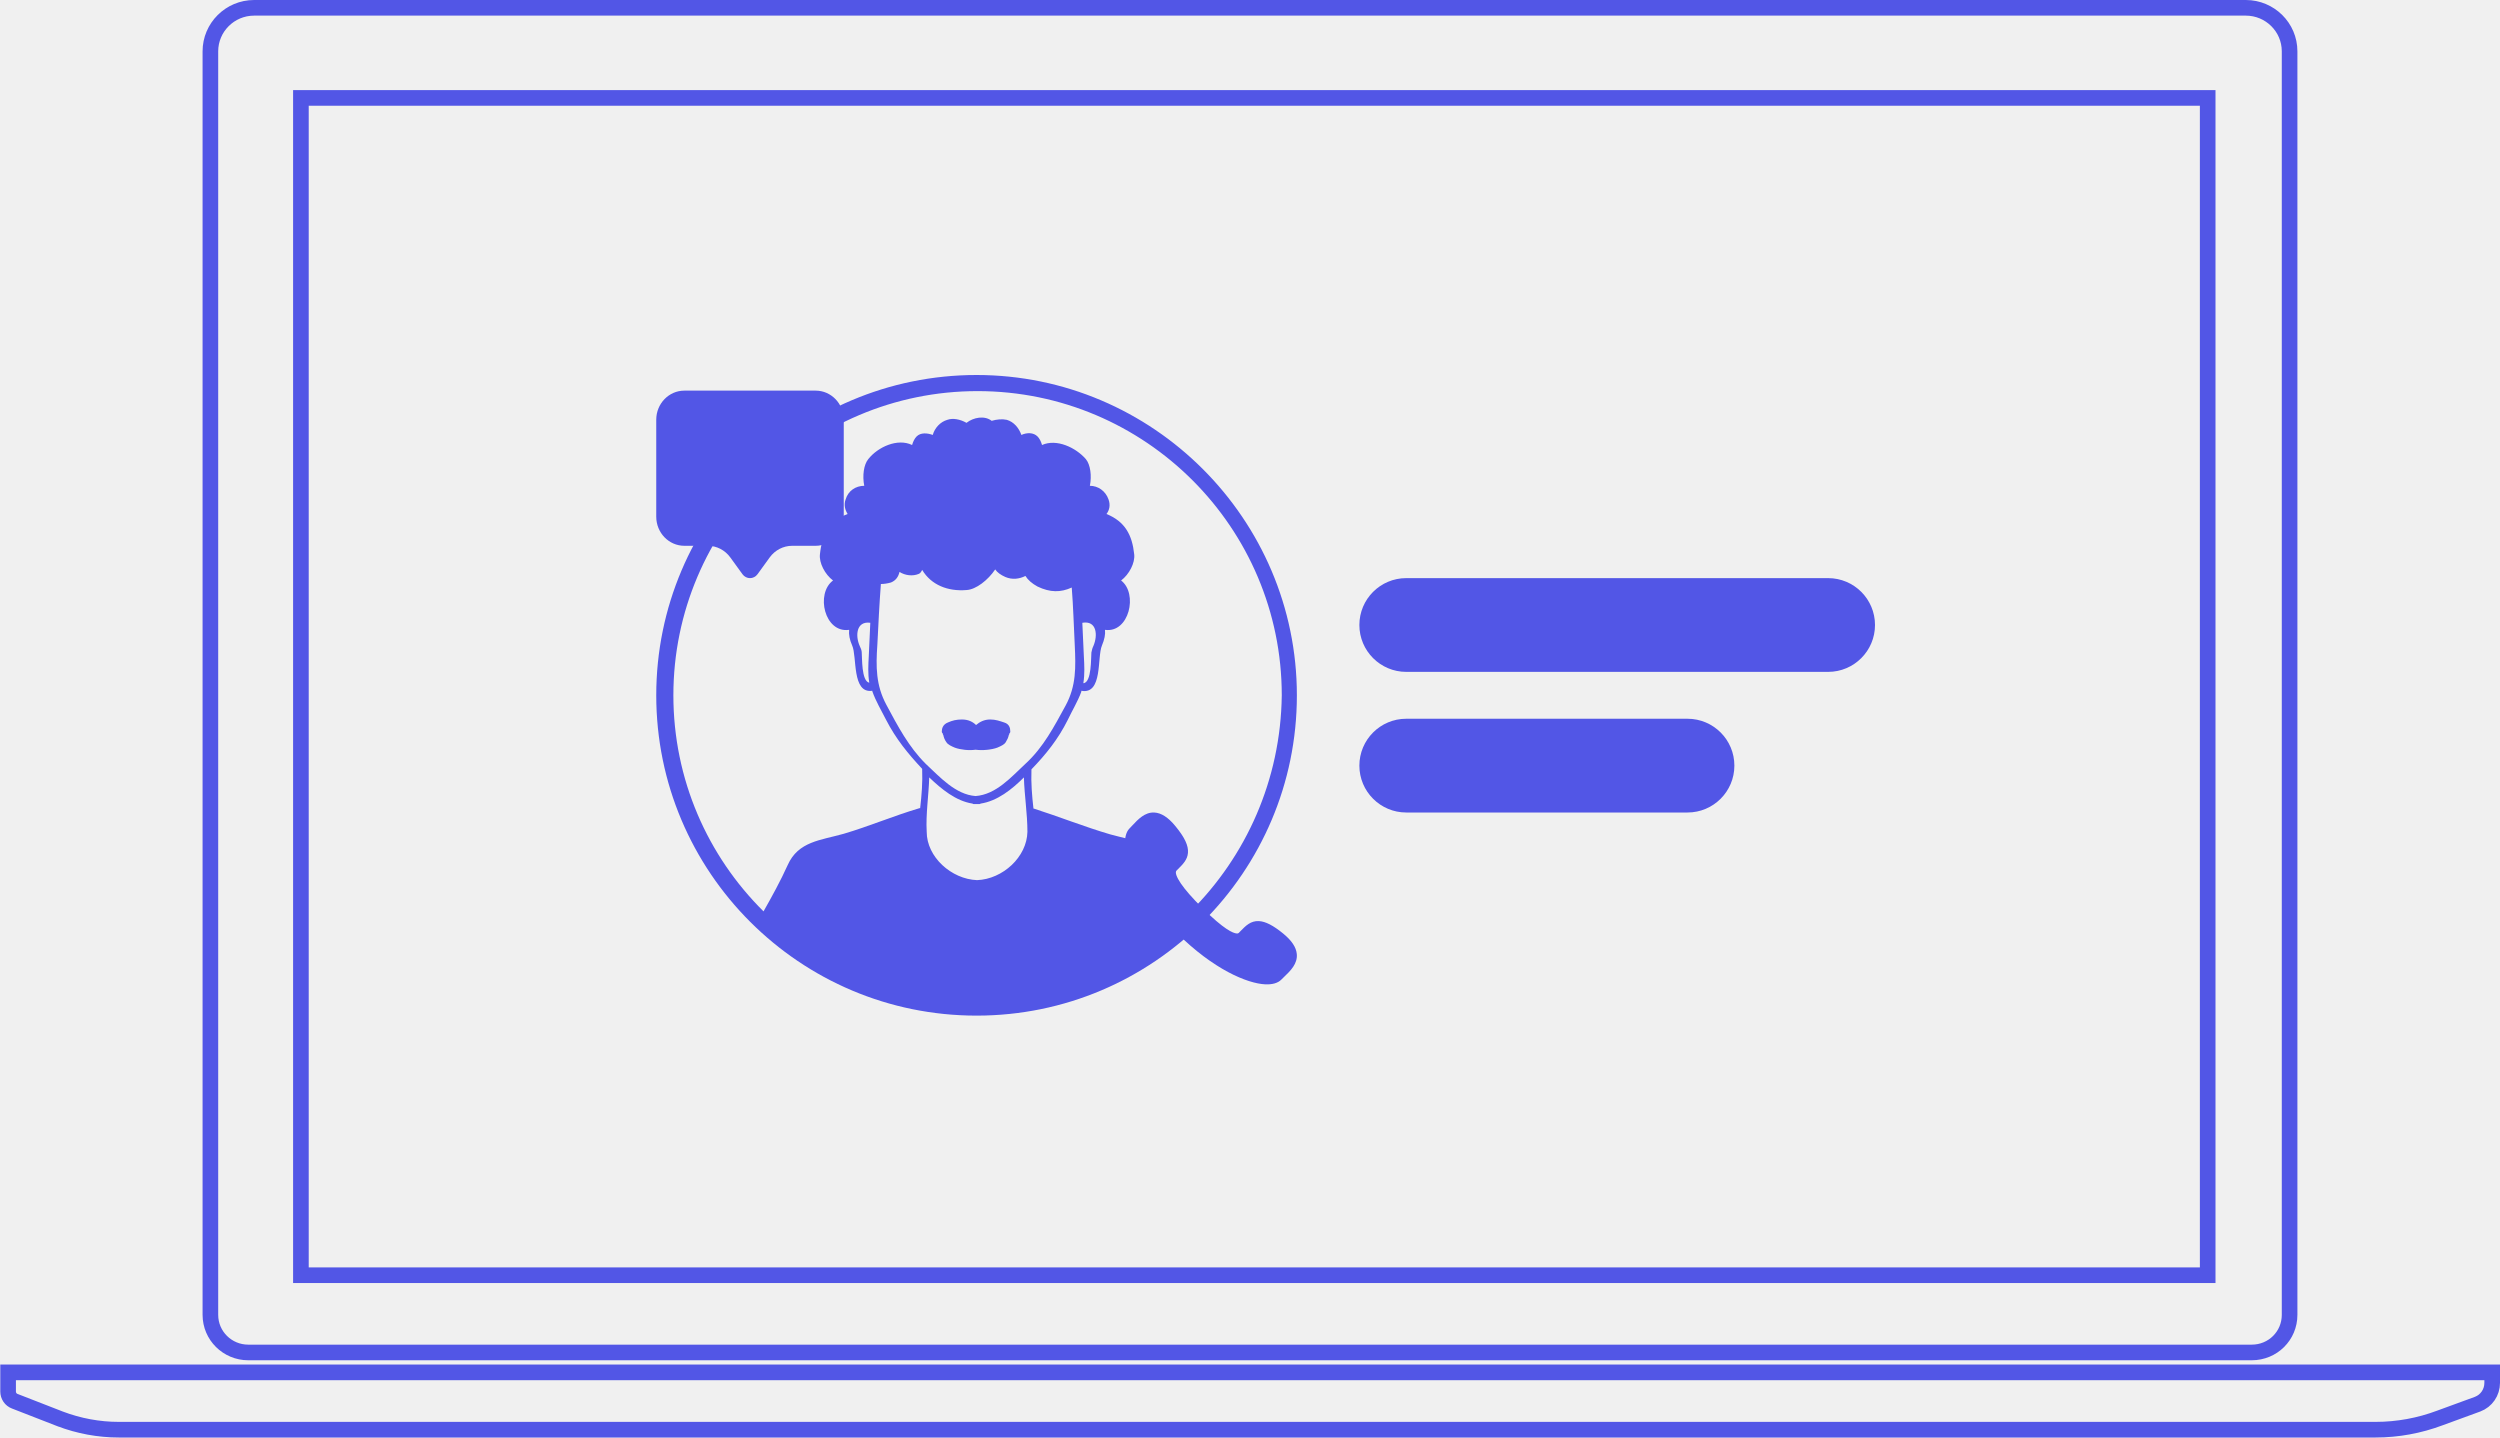
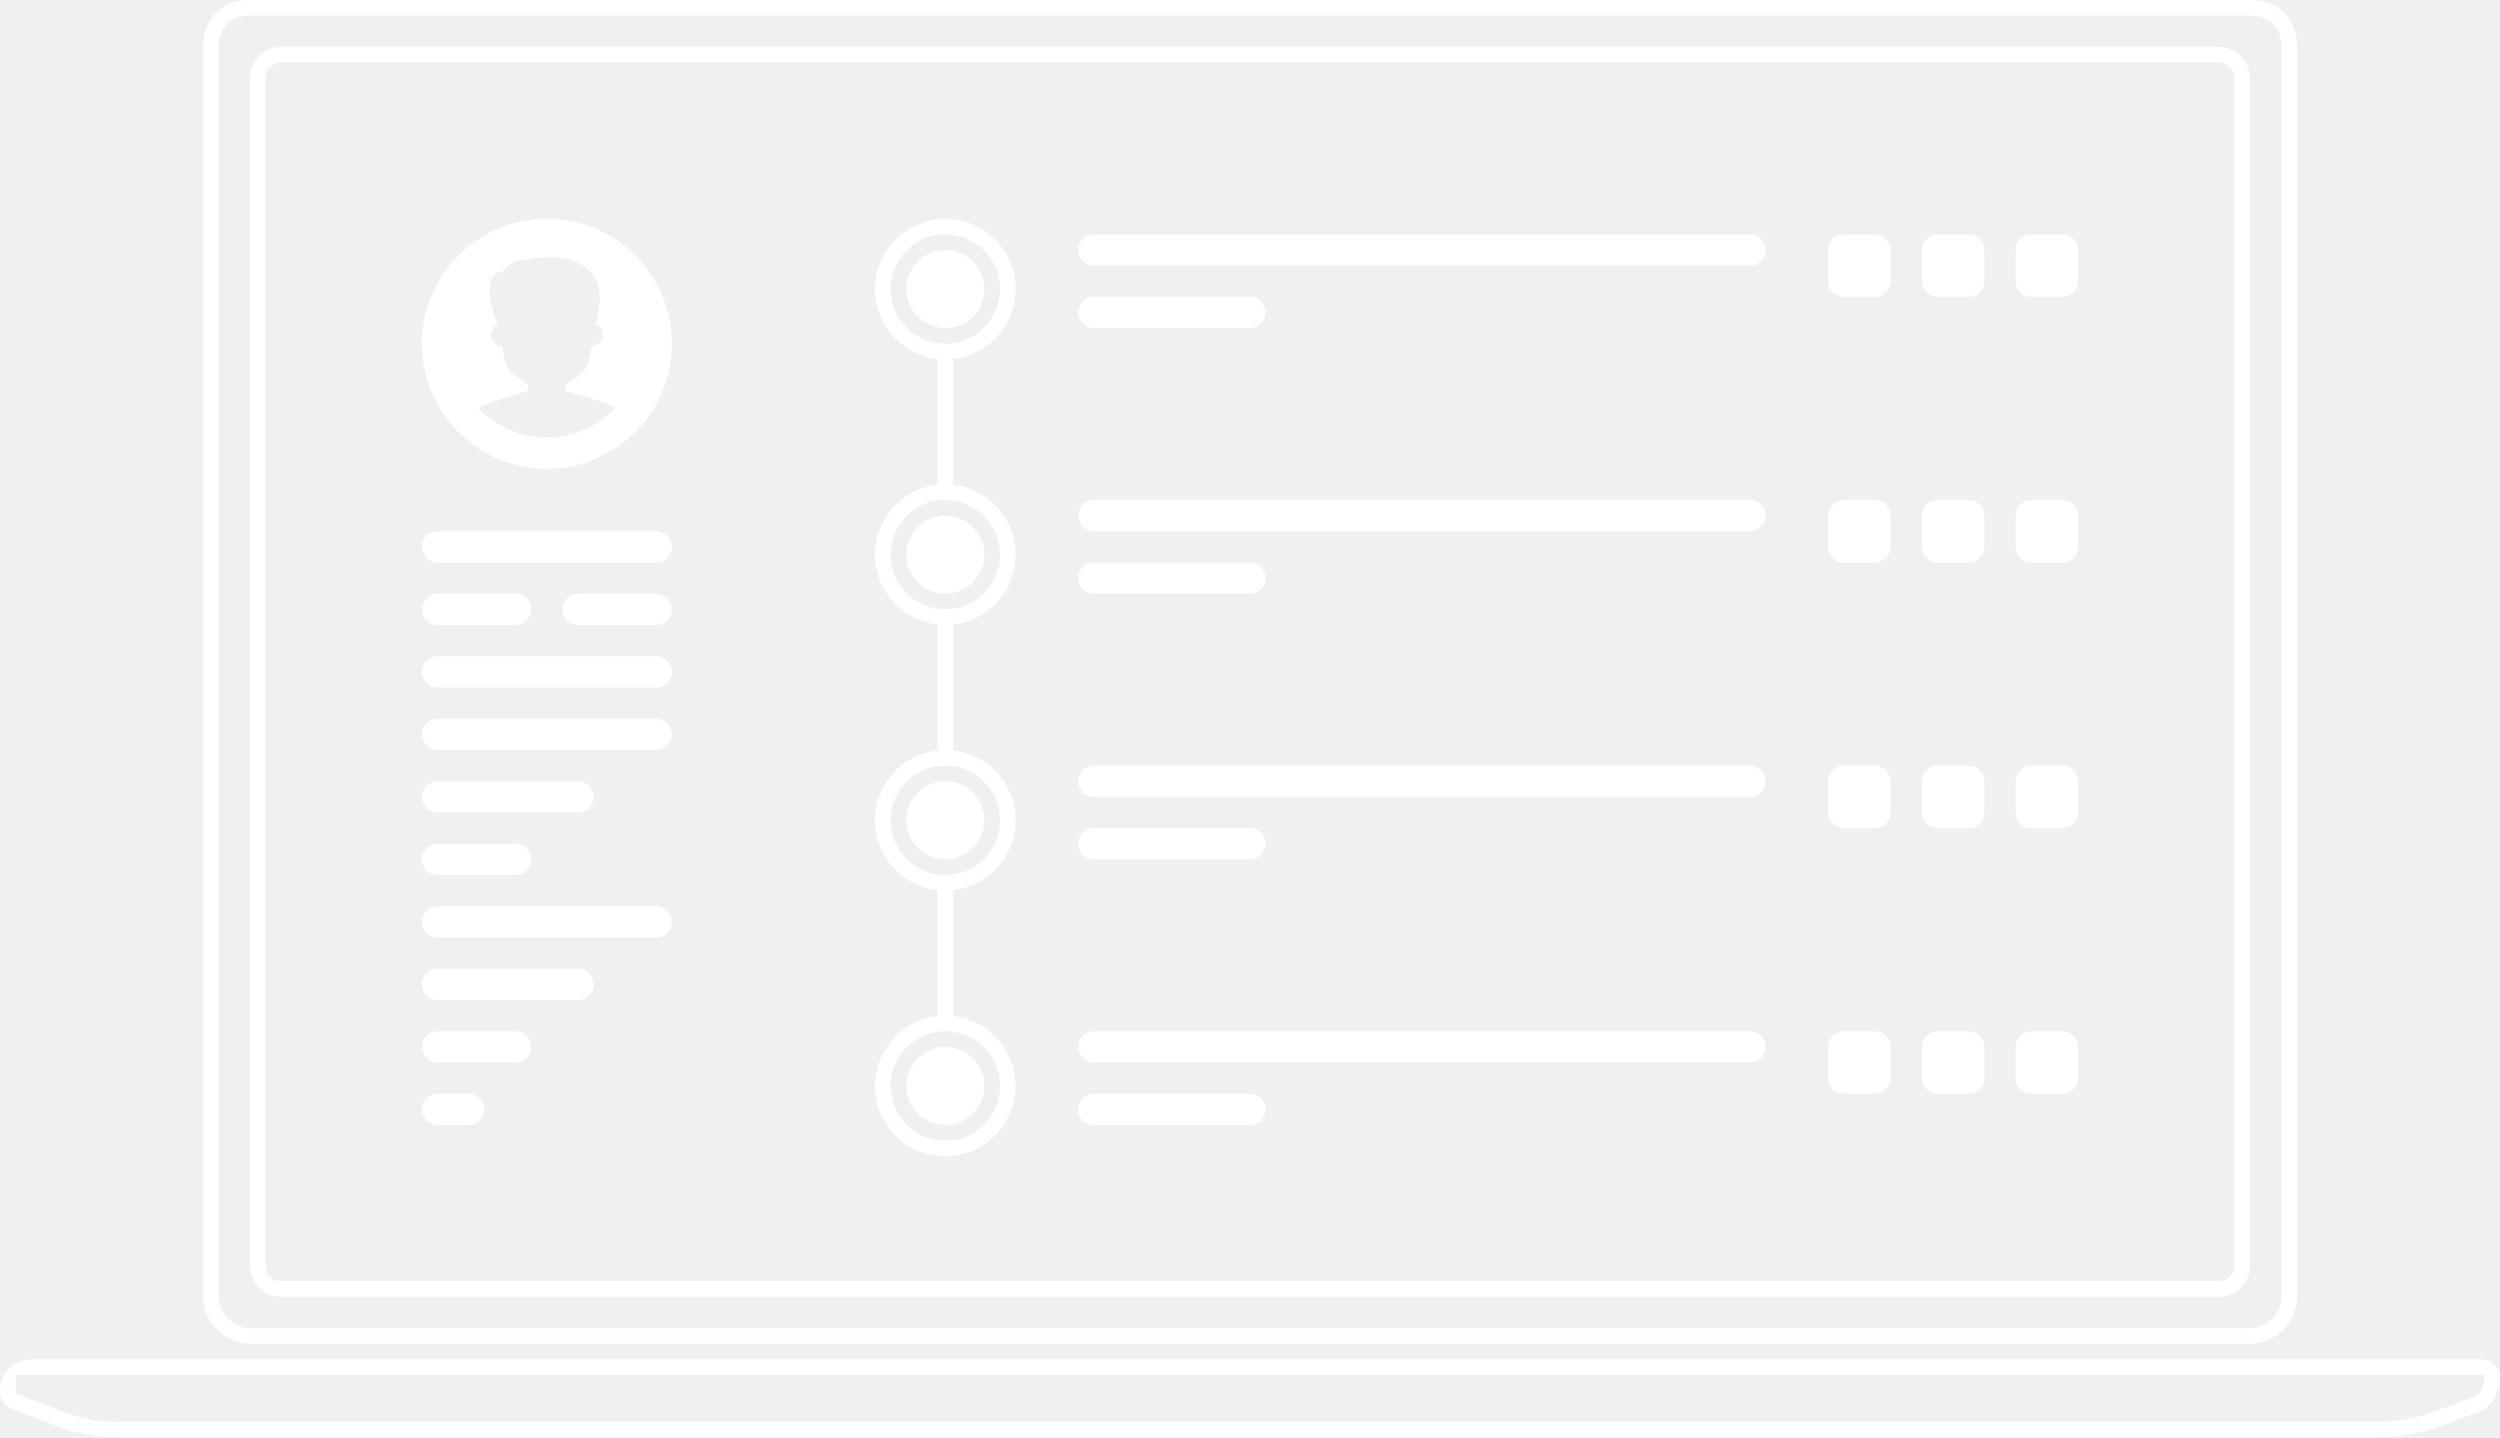
<svg xmlns="http://www.w3.org/2000/svg" width="160" height="92" viewBox="0 0 160 92" fill="none">
-   <path d="M146.534 3.284V84.152C146.534 85.487 145.462 86.557 144.112 86.557H15.886C14.554 86.557 13.465 85.485 13.465 84.152V3.284C13.465 1.758 14.71 0.5 16.268 0.5H143.73C145.273 0.5 146.534 1.742 146.534 3.284Z" stroke="#5256E6" />
-   <path d="M156.159 90.748L156.159 90.748L156.164 90.746L158.566 89.867C159.13 89.654 159.5 89.117 159.5 88.499V87.832H0.519V89.054C0.519 89.334 0.686 89.581 0.939 89.676L0.944 89.678L3.842 90.806C3.842 90.806 3.843 90.806 3.844 90.807C5.047 91.263 6.322 91.5 7.596 91.5H152.041C153.45 91.5 154.841 91.243 156.159 90.748Z" stroke="#5256E6" />
-   <path d="M19.258 81.614V6.267H141.292V81.614H19.258Z" stroke="#5256E6" />
-   <path d="M62.5 24C51.186 24 42 33.186 42 44.5C42 55.814 51.186 65 62.5 65C73.814 65 83 55.814 83 44.5C83 33.219 73.781 24 62.5 24ZM59.47 49.754C60.244 50.495 61.178 51.269 62.242 51.43C62.274 51.462 62.307 51.462 62.371 51.462C62.403 51.462 62.435 51.462 62.5 51.462C62.532 51.462 62.565 51.462 62.629 51.462C62.693 51.462 62.726 51.462 62.758 51.43C63.822 51.269 64.756 50.528 65.53 49.754C65.562 50.914 65.755 52.075 65.755 53.235C65.723 54.847 64.176 56.265 62.532 56.329C60.888 56.265 59.309 54.847 59.309 53.235C59.245 52.075 59.438 50.914 59.47 49.754ZM56.73 45.112C56.053 43.855 56.053 42.663 56.15 41.277C56.215 39.955 56.279 38.666 56.376 37.377C56.569 37.377 56.795 37.344 57.02 37.28C57.343 37.151 57.504 36.893 57.568 36.603C57.923 36.829 58.407 36.893 58.793 36.732C58.89 36.7 58.954 36.603 59.019 36.474C59.599 37.441 60.663 37.86 61.855 37.763C62.468 37.731 63.241 37.119 63.693 36.442C63.822 36.635 64.047 36.796 64.337 36.925C64.788 37.119 65.24 37.054 65.627 36.861C65.788 37.119 66.046 37.344 66.4 37.538C67.206 37.925 67.883 37.925 68.592 37.602C68.689 38.827 68.721 40.052 68.785 41.309C68.85 42.695 68.882 43.888 68.205 45.145C67.464 46.498 66.787 47.82 65.627 48.884C64.724 49.722 63.757 50.85 62.435 50.947C61.146 50.85 60.147 49.722 59.245 48.884C58.149 47.788 57.472 46.498 56.73 45.112ZM76.167 58.36C75.619 57.393 75.071 56.394 74.62 55.395C73.943 53.88 72.524 53.815 71.042 53.396C69.398 52.913 67.786 52.268 66.174 51.752C66.174 51.752 66.174 51.752 66.142 51.752C66.046 50.914 65.981 50.108 66.013 49.27V49.238C66.948 48.271 67.722 47.304 68.334 46.079C68.624 45.467 68.979 44.887 69.204 44.274C69.204 44.242 69.204 44.242 69.204 44.21C70.59 44.468 70.204 42.05 70.526 41.309C70.687 40.922 70.752 40.6 70.719 40.31C72.266 40.535 72.847 37.989 71.751 37.151C72.266 36.764 72.653 36.023 72.589 35.475C72.46 34.25 72.009 33.38 70.816 32.896C71.01 32.638 71.074 32.316 70.945 31.962C70.752 31.413 70.268 31.091 69.752 31.091C69.881 30.447 69.785 29.737 69.495 29.383C68.85 28.642 67.625 28.061 66.69 28.48C66.626 28.255 66.529 28.061 66.4 27.932C66.142 27.674 65.723 27.674 65.369 27.836C65.208 27.384 64.885 26.998 64.434 26.869C64.144 26.804 63.789 26.837 63.467 26.933C63.016 26.579 62.307 26.707 61.855 27.062C61.469 26.837 60.985 26.74 60.63 26.869C60.179 26.998 59.825 27.384 59.696 27.836C59.341 27.707 58.922 27.674 58.664 27.932C58.535 28.061 58.439 28.255 58.374 28.48C57.44 28.029 56.182 28.609 55.57 29.383C55.28 29.737 55.183 30.447 55.312 31.091C54.764 31.091 54.281 31.413 54.12 31.962C53.991 32.316 54.087 32.638 54.248 32.896C53.056 33.347 52.605 34.218 52.476 35.475C52.411 36.023 52.798 36.764 53.314 37.151C52.185 37.989 52.766 40.535 54.345 40.31C54.313 40.6 54.377 40.954 54.538 41.309C54.861 42.018 54.506 44.403 55.828 44.21V44.242C56.053 44.887 56.408 45.467 56.698 46.047C57.343 47.304 58.116 48.239 59.019 49.206V49.238C59.051 50.076 58.987 50.882 58.89 51.72H58.858C57.214 52.204 55.634 52.88 53.991 53.364C52.508 53.783 51.09 53.847 50.413 55.362C49.962 56.362 49.413 57.361 48.866 58.328C45.288 54.782 43.096 49.883 43.096 44.5C43.096 33.767 51.831 25.031 62.565 25.031C73.298 25.031 82.033 33.767 82.033 44.5C81.969 49.915 79.745 54.815 76.167 58.36ZM69.366 41.986C69.333 41.277 69.301 40.568 69.269 39.858C70.204 39.697 70.268 40.664 69.978 41.341C69.913 41.47 69.881 41.599 69.849 41.76C69.817 42.05 69.881 43.694 69.333 43.726C69.43 43.146 69.398 42.566 69.366 41.986ZM55.634 43.694C55.119 43.597 55.183 42.05 55.151 41.76C55.151 41.631 55.087 41.47 55.022 41.341C54.732 40.697 54.796 39.73 55.699 39.858C55.667 40.568 55.634 41.277 55.602 41.986C55.57 42.566 55.538 43.114 55.634 43.694Z" fill="#5256E6" />
-   <path d="M63.821 47.852C64.047 47.755 64.272 47.658 64.369 47.497C64.466 47.336 64.53 47.207 64.562 47.046C64.595 47.014 64.595 46.982 64.595 46.949C64.627 46.917 64.659 46.885 64.659 46.821C64.659 46.595 64.595 46.337 64.272 46.24C63.982 46.144 63.724 46.047 63.37 46.047C62.983 46.047 62.693 46.208 62.467 46.401C62.274 46.208 61.984 46.047 61.565 46.047C61.21 46.047 60.952 46.111 60.662 46.24C60.34 46.369 60.275 46.627 60.275 46.821C60.275 46.885 60.308 46.917 60.34 46.949C60.34 46.982 60.34 47.014 60.372 47.046C60.404 47.207 60.469 47.368 60.566 47.497C60.662 47.658 60.888 47.755 61.113 47.852C61.468 47.981 62.016 48.045 62.435 47.981C62.886 48.045 63.466 47.981 63.821 47.852Z" fill="#5256E6" />
-   <rect x="87" y="37" width="33" height="6" rx="3" fill="#5256E6" />
-   <rect x="87" y="46" width="24" height="6" rx="3" fill="#5256E6" />
-   <path d="M42 26.862C42 25.834 42.806 25 43.8 25H52.2C53.194 25 54 25.834 54 26.862V33.069C54 34.097 53.194 34.931 52.2 34.931H50.7C50.133 34.931 49.6 35.207 49.26 35.676L48.48 36.752C48.24 37.083 47.76 37.083 47.52 36.752L46.74 35.676C46.4 35.207 45.867 34.931 45.3 34.931H43.8C42.806 34.931 42 34.097 42 33.069V26.862Z" fill="#5256E6" />
-   <path d="M82.995 61.056C82.954 60.622 82.669 60.195 82.125 59.749C81.484 59.225 80.989 58.971 80.568 58.95C80.042 58.924 79.725 59.249 79.389 59.595C79.355 59.63 79.32 59.666 79.285 59.702C79.264 59.723 79.231 59.746 79.154 59.742C78.931 59.731 78.344 59.501 76.922 58.084C76.306 57.469 75.852 56.95 75.573 56.539C75.295 56.131 75.191 55.826 75.294 55.721C75.329 55.685 75.365 55.65 75.399 55.616C75.704 55.313 75.992 55.026 76.029 54.589C76.07 54.125 75.821 53.594 75.223 52.869C74.761 52.307 74.32 52.024 73.874 52.001C73.269 51.971 72.827 52.446 72.472 52.827C72.409 52.894 72.35 52.957 72.292 53.016C71.862 53.451 71.909 54.433 72.419 55.643C72.972 56.953 74.001 58.398 75.317 59.71C77.66 62.045 79.824 62.94 80.966 62.997C81.428 63.02 81.786 62.916 82.002 62.698C82.06 62.639 82.123 62.578 82.189 62.514C82.575 62.145 83.055 61.685 82.995 61.056Z" fill="#5256E6" />
+   <path fill-rule="evenodd" clip-rule="evenodd" d="M16 1C14.717 1 14 1.751 14 3V83.001C14 84.052 14.939 85.001 16 85.001L144 85C145.077 85 146.016 84.056 146.016 83V3C146.016 1.739 145.271 1 144 1H16ZM13 3C13 1.197 14.167 0 16 0H144C145.815 0 147.016 1.178 147.016 3V83C147.016 84.614 145.623 86 144 86L16 86.001C14.396 86.001 13 84.614 13 83.001V3Z" fill="white" />
+   <path fill-rule="evenodd" clip-rule="evenodd" d="M0.001 88.982C0.011 87.885 0.903 87 2.001 87H158.833C159.477 87 160 87.522 160 88.167C160 88.989 159.486 90.047 158.724 90.335L158.719 90.337L156.303 91.221L156.3 91.222C154.931 91.734 153.487 92 152.022 92H7.577C6.242 92 4.907 91.752 3.649 91.274L3.642 91.272L0.741 90.143C0.286 89.97 0 89.532 0 89.054L0.001 88.982ZM1.019 88L1 89.054C1 89.135 1.046 89.189 1.096 89.208L1.102 89.21L4.002 90.339L4.003 90.339C5.151 90.775 6.366 91 7.577 91H152.022C153.37 91 154.702 90.755 155.964 90.28L155.981 90.274L155.988 90.272L158.371 89.399L158.373 89.398C158.737 89.26 159 88.58 159 88.167V88H1.019Z" fill="white" />
+   <path fill-rule="evenodd" clip-rule="evenodd" d="M16 5C16 3.896 16.895 3 18 3H142C143.105 3 144 3.896 144 5V81C144 82.105 143.105 83 142 83H18C16.895 83 16 82.105 16 81V5ZM18 4C17.448 4 17 4.448 17 5V81C17 81.552 17.448 82 18 82H142C142.552 82 143 81.552 143 81V5C143 4.448 142.552 4 142 4H18Z" fill="white" />
+   <path fill-rule="evenodd" clip-rule="evenodd" d="M40.571 27.741C40.571 27.741 40.571 27.742 40.571 27.741C40.572 27.741 40.573 27.74 40.574 27.739C40.993 27.331 41.368 26.878 41.691 26.387C41.947 25.997 42.17 25.584 42.355 25.152C42.549 24.7 42.703 24.226 42.812 23.735C42.935 23.176 43 22.596 43 22C43 17.582 39.418 14 35 14C34.448 14 33.908 14.056 33.388 14.162C30.538 14.746 28.24 16.844 27.373 19.579C27.131 20.343 27 21.156 27 22C27 22.28 27.014 22.556 27.042 22.829C27.165 24.025 27.552 25.142 28.143 26.123C28.225 26.259 28.311 26.392 28.401 26.523C28.695 26.953 29.031 27.352 29.402 27.715C29.407 27.721 29.412 27.726 29.418 27.731C29.422 27.735 29.425 27.738 29.429 27.742C29.429 27.742 29.429 27.742 29.429 27.742C30.869 29.14 32.834 30 35 30C37.166 30 39.13 29.139 40.571 27.741ZM31.439 25.744C31.152 25.834 30.886 25.964 30.645 26.127C31.738 27.28 33.285 28 35 28C36.715 28 38.262 27.28 39.355 26.127C39.114 25.965 38.847 25.834 38.559 25.744L36.191 24.996V24.605C36.359 24.505 36.517 24.397 36.663 24.296C36.695 24.273 36.727 24.251 36.758 24.229C36.833 24.176 36.905 24.125 36.972 24.08C37.38 23.805 37.654 23.376 37.734 22.891L37.86 22.136C38.255 22.136 38.575 21.817 38.575 21.421C38.575 21.111 38.378 20.847 38.102 20.748C38.212 20.37 38.308 19.988 38.351 19.594C38.419 18.999 38.365 18.373 38.099 17.854C37.764 17.2 37.127 16.788 36.47 16.605C36.122 16.508 35.762 16.466 35.404 16.458C35.086 16.451 34.771 16.469 34.468 16.499C34.329 16.513 34.189 16.528 34.051 16.544L34.023 16.547L34.018 16.548C33.675 16.589 33.329 16.63 33.002 16.75C32.662 16.872 32.339 17.084 32.133 17.407L32.09 17.404C31.762 17.409 31.485 17.712 31.38 18.056C31.274 18.399 31.309 18.776 31.372 19.133C31.469 19.698 31.631 20.247 31.853 20.765C31.737 20.816 31.637 20.896 31.563 20.997C31.475 21.115 31.424 21.262 31.424 21.421C31.424 21.817 31.743 22.136 32.139 22.136L32.264 22.891C32.346 23.376 32.62 23.806 33.026 24.08C33.099 24.128 33.176 24.183 33.258 24.24C33.424 24.357 33.609 24.487 33.807 24.605V24.996L31.439 25.744Z" fill="white" />
+   <path d="M27 35C27 34.448 27.448 34 28 34H42C42.552 34 43 34.448 43 35C43 35.552 42.552 36 42 36H28C27.448 36 27 35.552 27 35Z" fill="white" />
+   <path d="M27 43C27 42.448 27.448 42 28 42H42C42.552 42 43 42.448 43 43C43 43.552 42.552 44 42 44H28C27.448 44 27 43.552 27 43Z" fill="white" />
+   <path d="M27 47C27 46.448 27.448 46 28 46H42C42.552 46 43 46.448 43 47C43 47.552 42.552 48 42 48H28C27.448 48 27 47.552 27 47Z" fill="white" />
+   <path d="M27 59C27 58.448 27.448 58 28 58H42C42.552 58 43 58.448 43 59C43 59.552 42.552 60 42 60H28C27.448 60 27 59.552 27 59Z" fill="white" />
+   <path d="M27 39C27 38.448 27.448 38 28 38H33C33.552 38 34 38.448 34 39C34 39.552 33.552 40 33 40H28C27.448 40 27 39.552 27 39Z" fill="white" />
+   <path d="M27 71C27 70.448 27.448 70 28 70H30C30.552 70 31 70.448 31 71C31 71.552 30.552 72 30 72H28C27.448 72 27 71.552 27 71Z" fill="white" />
+   <path d="M27 51C27 50.448 27.448 50 28 50H37C37.552 50 38 50.448 38 51C38 51.552 37.552 52 37 52H28C27.448 52 27 51.552 27 51Z" fill="white" />
+   <path d="M27 63C27 62.448 27.448 62 28 62H37C37.552 62 38 62.448 38 63C38 63.552 37.552 64 37 64H28C27.448 64 27 63.552 27 63Z" fill="white" />
+   <path d="M36 39C36 38.448 36.448 38 37 38H42C42.552 38 43 38.448 43 39C43 39.552 42.552 40 42 40H37C36.448 40 36 39.552 36 39Z" fill="white" />
+   <path d="M27 55C27 54.448 27.448 54 28 54H33C33.552 54 34 54.448 34 55C34 55.552 33.552 56 33 56H28C27.448 56 27 55.552 27 55Z" fill="white" />
+   <path d="M27 67C27 66.448 27.448 66 28 66H33C33.552 66 34 66.448 34 67C34 67.552 33.552 68 33 68H28C27.448 68 27 67.552 27 67Z" fill="white" />
+   <rect x="121" y="15" width="4" height="4" rx="1" transform="rotate(90 121 15)" fill="white" />
+   <rect x="127" y="15" width="4" height="4" rx="1" transform="rotate(90 127 15)" fill="white" />
+   <rect x="133" y="15" width="4" height="4" rx="1" transform="rotate(90 133 15)" fill="white" />
+   <circle cx="60.5" cy="18.5" r="2.5" fill="white" />
+   <circle cx="60.5" cy="18.5" r="4" stroke="white" />
+   <path d="M69 16C69 15.448 69.448 15 70 15H112C112.552 15 113 15.448 113 16C113 16.552 112.552 17 112 17H70C69.448 17 69 16.552 69 16Z" fill="white" />
+   <path d="M69 20C69 19.448 69.448 19 70 19H80C80.552 19 81 19.448 81 20C81 20.552 80.552 21 80 21H70C69.448 21 69 20.552 69 20Z" fill="white" />
+   <rect x="121" y="32" width="4" height="4" rx="1" transform="rotate(90 121 32)" fill="white" />
+   <rect x="127" y="32" width="4" height="4" rx="1" transform="rotate(90 127 32)" fill="white" />
+   <rect x="133" y="32" width="4" height="4" rx="1" transform="rotate(90 133 32)" fill="white" />
+   <circle cx="60.5" cy="35.5" r="2.5" fill="white" />
+   <circle cx="60.5" cy="35.5" r="4" stroke="white" />
+   <path d="M69 33C69 32.448 69.448 32 70 32H112C112.552 32 113 32.448 113 33C113 33.552 112.552 34 112 34H70C69.448 34 69 33.552 69 33Z" fill="white" />
+   <path d="M69 37C69 36.448 69.448 36 70 36H80C80.552 36 81 36.448 81 37C81 37.552 80.552 38 80 38H70C69.448 38 69 37.552 69 37Z" fill="white" />
+   <path d="M60 22.5C60 22.224 60.224 22 60.5 22C60.776 22 61 22.224 61 22.5V31.5C61 31.776 60.776 32 60.5 32C60.224 32 60 31.776 60 31.5V22.5Z" fill="white" />
+   <path d="M60 39.5C60 39.224 60.224 39 60.5 39C60.776 39 61 39.224 61 39.5V48.5C61 48.776 60.776 49 60.5 49C60.224 49 60 48.776 60 48.5V39.5Z" fill="white" />
+   <path d="M60 56.5C60 56.224 60.224 56 60.5 56C60.776 56 61 56.224 61 56.5V65.5C61 65.776 60.776 66 60.5 66C60.224 66 60 65.776 60 65.5V56.5Z" fill="white" />
+   <rect x="121" y="49" width="4" height="4" rx="1" transform="rotate(90 121 49)" fill="white" />
+   <rect x="127" y="49" width="4" height="4" rx="1" transform="rotate(90 127 49)" fill="white" />
+   <rect x="133" y="49" width="4" height="4" rx="1" transform="rotate(90 133 49)" fill="white" />
+   <circle cx="60.5" cy="52.5" r="2.5" fill="white" />
+   <circle cx="60.5" cy="52.5" r="4" stroke="white" />
+   <path d="M69 50C69 49.448 69.448 49 70 49H112C112.552 49 113 49.448 113 50C113 50.552 112.552 51 112 51H70C69.448 51 69 50.552 69 50Z" fill="white" />
+   <path d="M69 54C69 53.448 69.448 53 70 53H80C80.552 53 81 53.448 81 54C81 54.552 80.552 55 80 55H70C69.448 55 69 54.552 69 54Z" fill="white" />
+   <rect x="121" y="66" width="4" height="4" rx="1" transform="rotate(90 121 66)" fill="white" />
+   <rect x="127" y="66" width="4" height="4" rx="1" transform="rotate(90 127 66)" fill="white" />
+   <rect x="133" y="66" width="4" height="4" rx="1" transform="rotate(90 133 66)" fill="white" />
+   <circle cx="60.5" cy="69.5" r="2.5" fill="white" />
+   <circle cx="60.5" cy="69.5" r="4" stroke="white" />
+   <path d="M69 67C69 66.448 69.448 66 70 66H112C112.552 66 113 66.448 113 67C113 67.552 112.552 68 112 68H70C69.448 68 69 67.552 69 67Z" fill="white" />
+   <path d="M69 71C69 70.448 69.448 70 70 70H80C80.552 70 81 70.448 81 71C81 71.552 80.552 72 80 72H70C69.448 72 69 71.552 69 71Z" fill="white" />
</svg>
